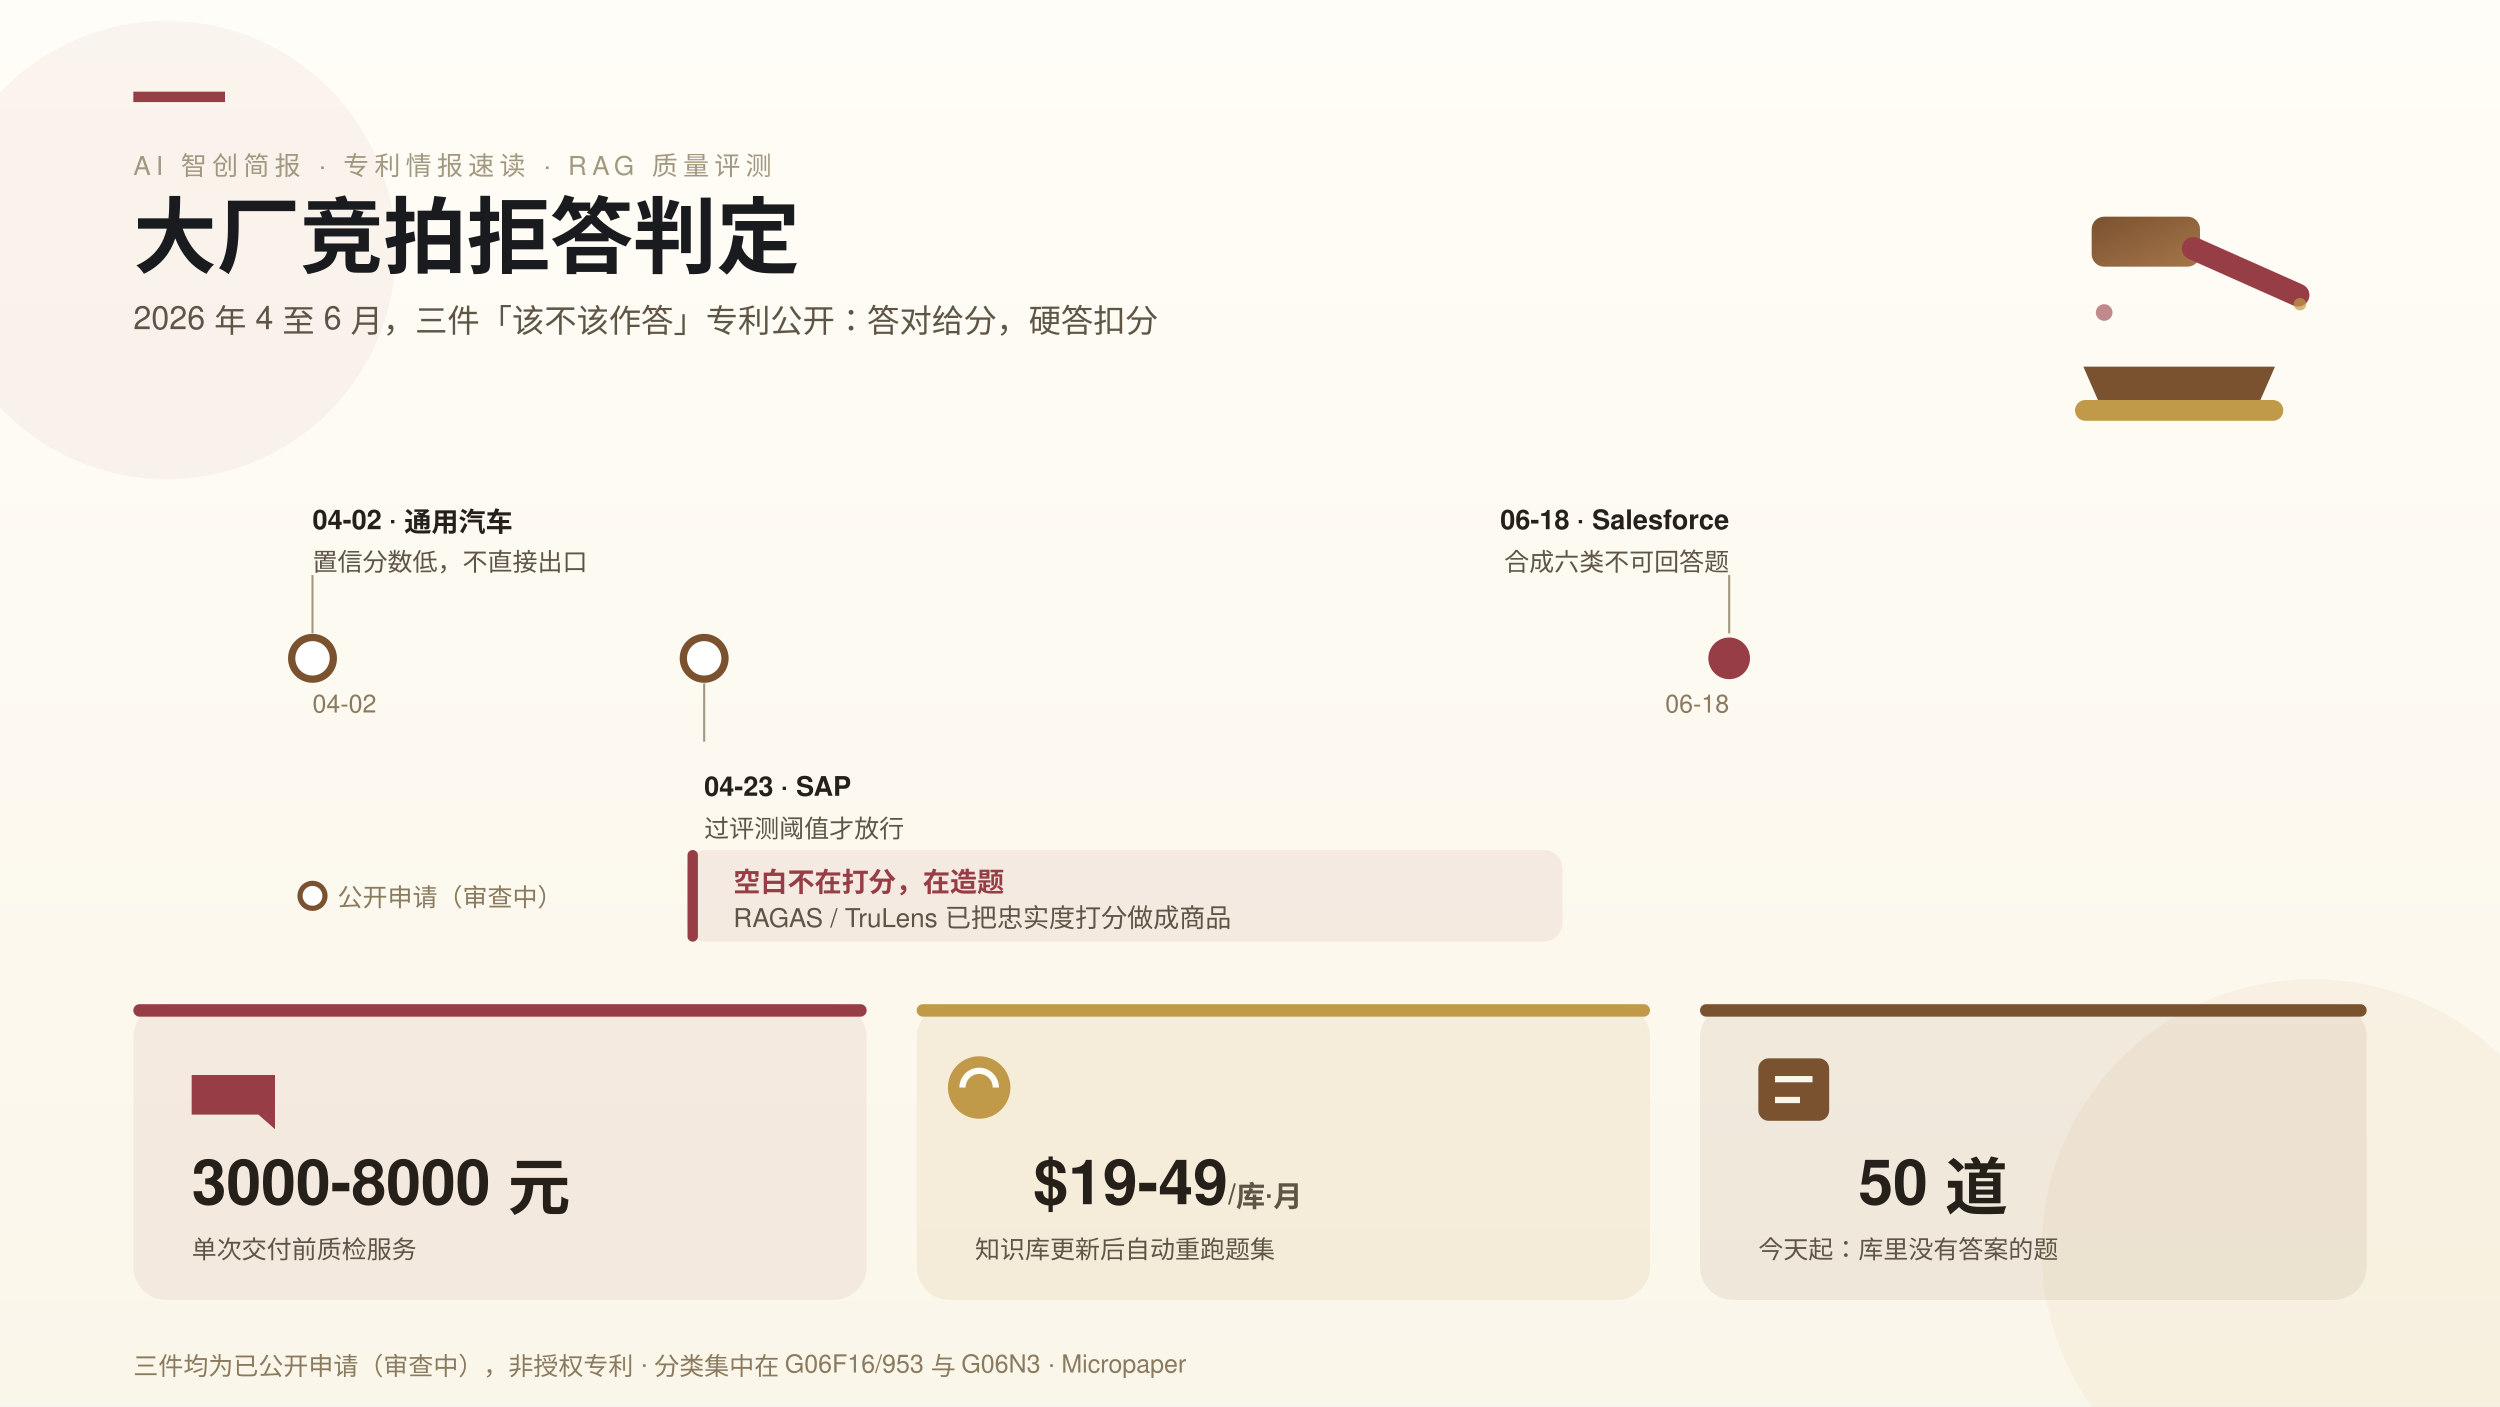
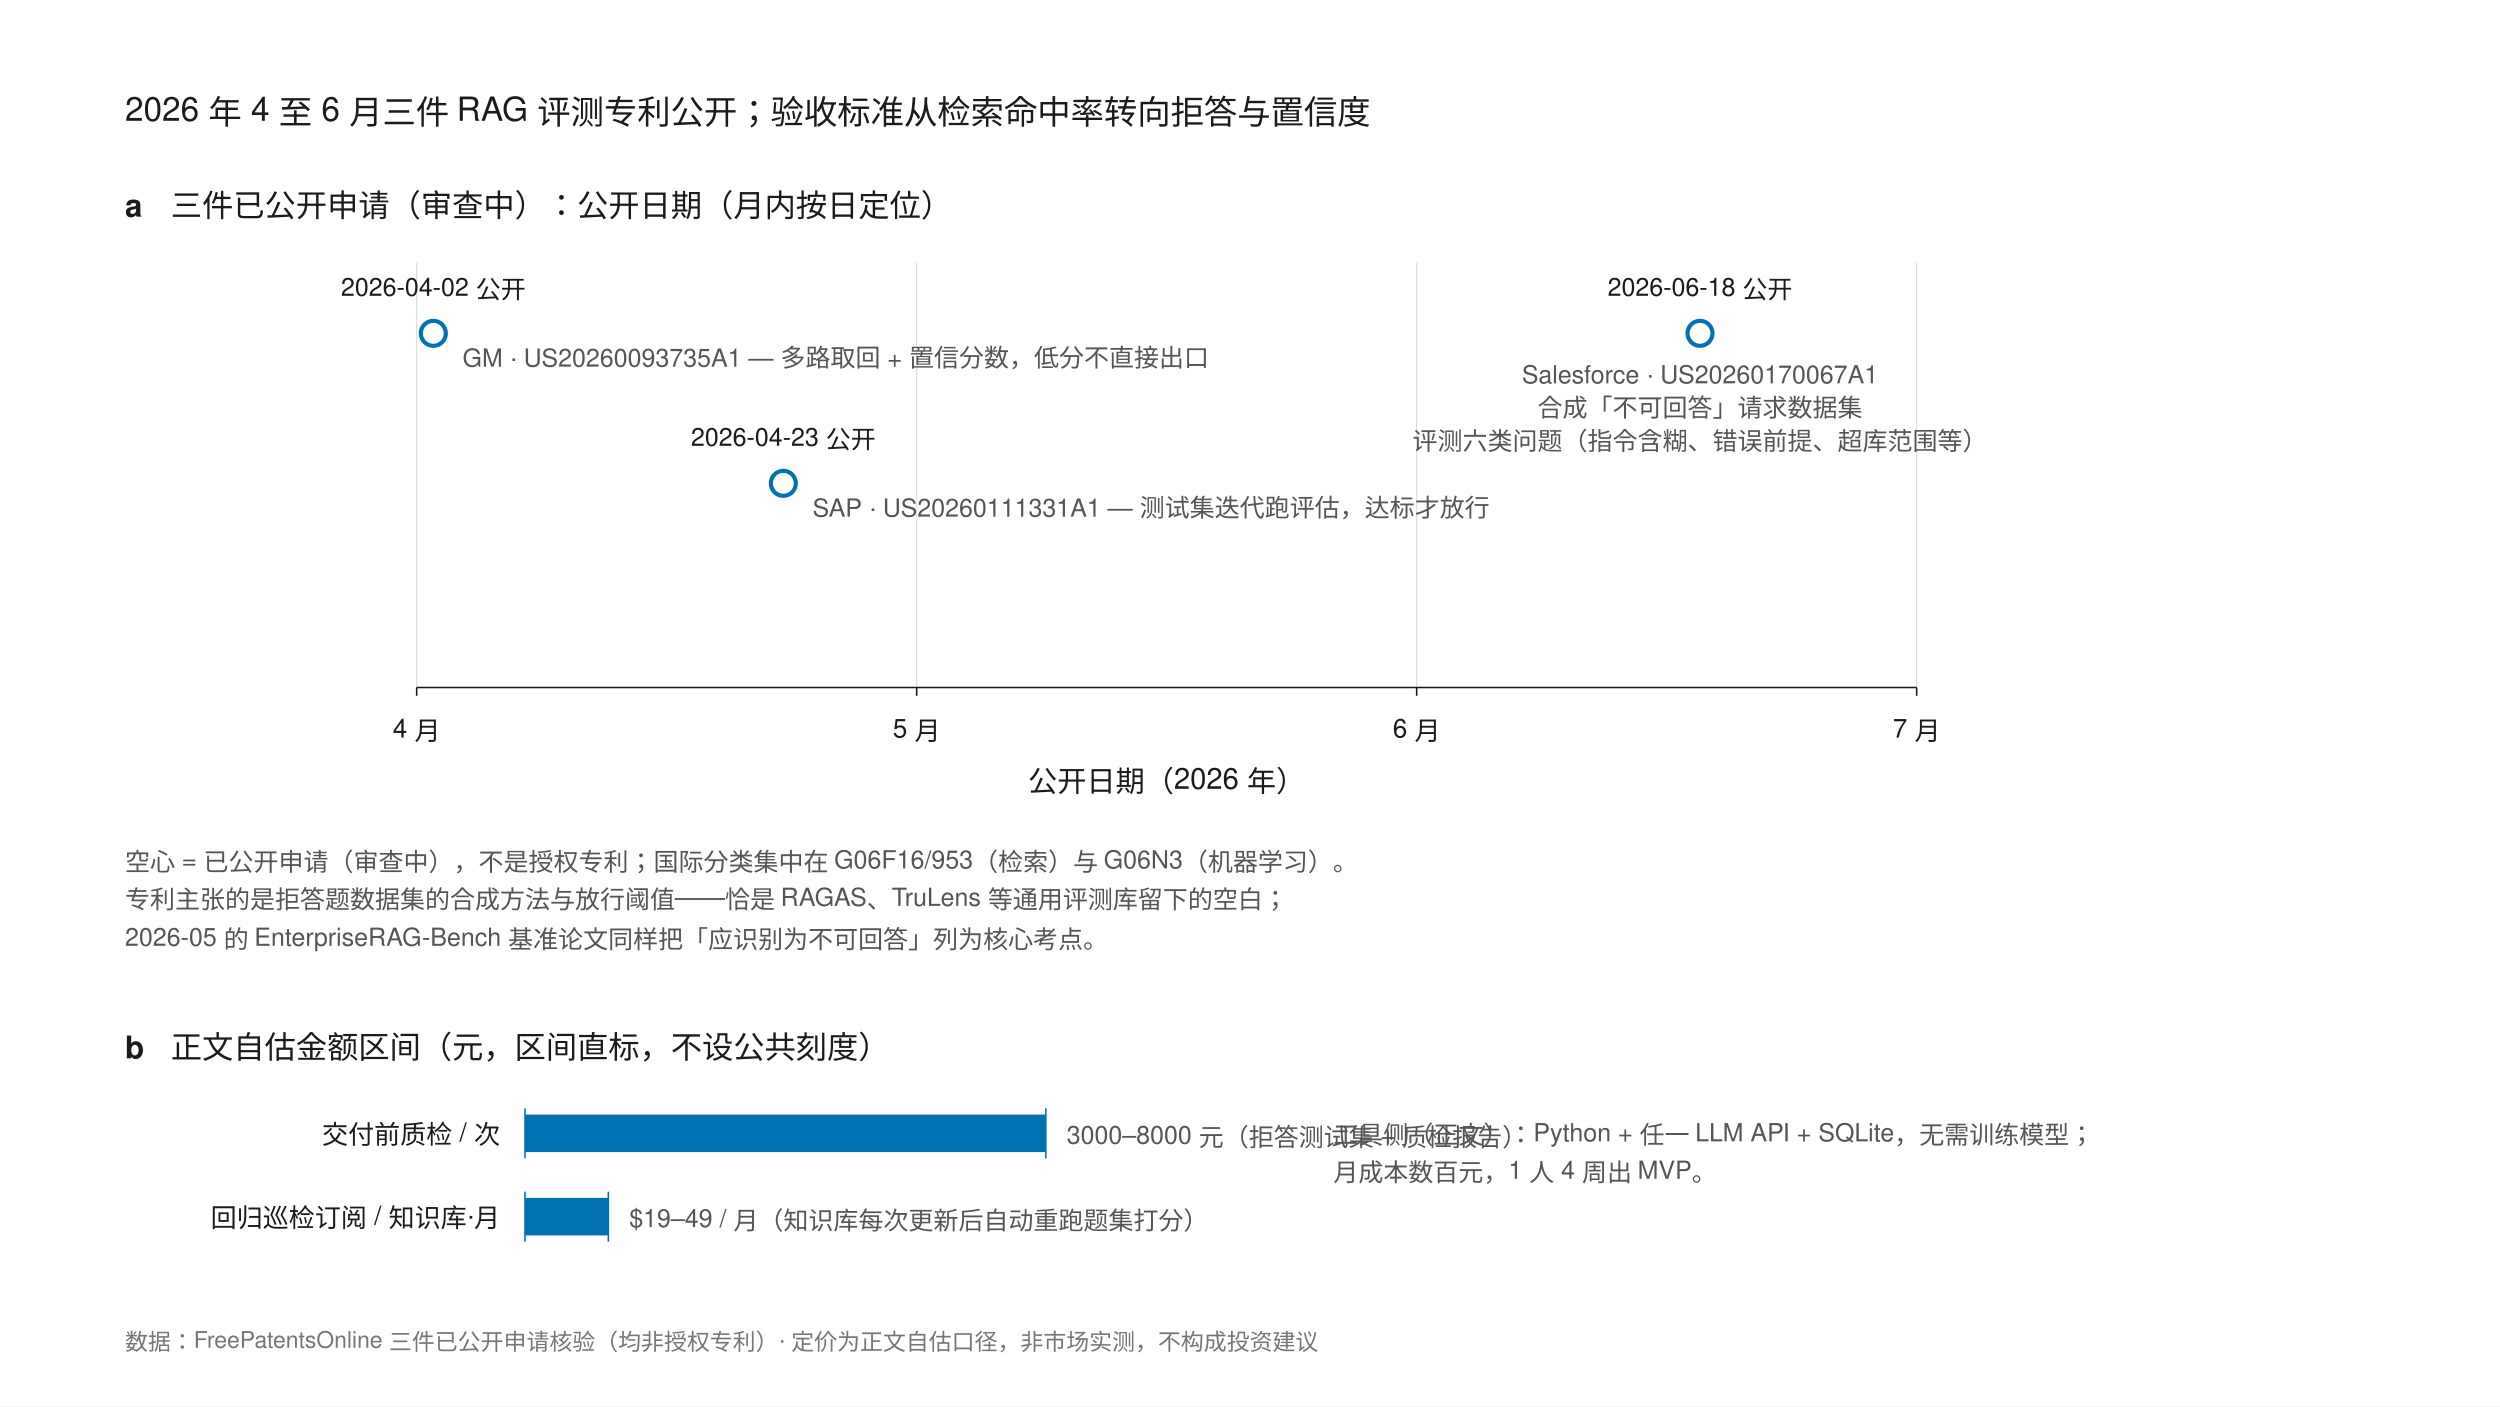
- <svg xmlns="http://www.w3.org/2000/svg" width="1200" height="675" viewBox="0 0 1200 675" font-family="'PingFang SC','Helvetica Neue',Helvetica,'Microsoft YaHei',sans-serif">
-   <defs>
-     <style>
-       .serif { font-family: 'Noto Serif SC','Songti SC','STSong',serif; }
-       .k { font-size: 12.5px; letter-spacing: 2.5px; fill: #A29880; }
-       .b { font-size: 12px; fill: #8A7A5E; }
-       .ev { font-size: 13px; font-weight: 700; fill: #26201A; }
-       .evs { font-size: 12px; fill: #5E5546; }
-       .stat { font-size: 30px; font-weight: 700; fill: #26201A; }
-       .unit { font-size: 14px; fill: #5E5546; }
-     </style>
-     <linearGradient id="bg" x1="0" y1="0" x2="0" y2="1">
-       <stop offset="0" stop-color="#FFFDF7" />
-       <stop offset="1" stop-color="#FBF6EA" />
-     </linearGradient>
-     <linearGradient id="axis" x1="0" y1="0" x2="1" y2="0">
-       <stop offset="0" stop-color="#7A5230" />
-       <stop offset="1" stop-color="#C19A49" />
-     </linearGradient>
-     <linearGradient id="mallet" x1="0" y1="0" x2="1" y2="1">
-       <stop offset="0" stop-color="#7A5230" />
-       <stop offset="1" stop-color="#A5764A" />
-     </linearGradient>
-   </defs>
-   <rect width="1200" height="675" fill="url(#bg)" />
-   <circle cx="1110" cy="600" r="130" fill="#C19A49" opacity="0.07" />
-   <circle cx="80" cy="120" r="110" fill="#963D46" opacity="0.05" />
-   <rect x="64" y="44" width="44" height="5" fill="#963D46" />
-   <text class="k" x="64" y="84">AI 智创简报 · 专利情报速读 · RAG 质量评测</text>
-   <text class="serif" x="64" y="128" font-size="40" font-weight="700" fill="#1A1B1E">大厂竞拍拒答判定</text>
-   <text x="64" y="158" font-size="15.5" fill="#5E5546">2026 年 4 至 6 月，三件「该不该作答」专利公开：答对给分，硬答扣分</text>
-   <g>
-     <rect x="1004" y="104" width="52" height="24" rx="6" fill="url(#mallet)" />
-     <rect x="1050" y="112" width="66" height="11" rx="5.5" fill="#963D46" transform="rotate(24 1050 112)" />
-     <path d="M 1000 176 h 92 l -7 16 h -78 z" fill="#7A5230" />
-     <rect x="996" y="192" width="100" height="10" rx="5" fill="#C19A49" />
-     <circle cx="1010" cy="150" r="4" fill="#963D46" opacity="0.6" />
-     <circle cx="1104" cy="146" r="3" fill="#C19A49" opacity="0.7" />
+ <svg xmlns="http://www.w3.org/2000/svg" width="1200" height="675" viewBox="0 0 1200 675" font-family="'PingFang SC','Helvetica Neue',Helvetica,Arial,sans-serif">
+   <rect width="1200" height="675" fill="#FFFFFF" />
+   <text x="60" y="58" font-size="16" fill="#1A1B1E">2026 年 4 至 6 月三件 RAG 评测专利公开；验收标准从检索命中率转向拒答与置信度</text>
+   <text x="60" y="104" font-size="15" font-weight="bold" fill="#1A1B1E">a</text>
+   <text x="82" y="104" font-size="15" fill="#1A1B1E">三件已公开申请（审查中）：公开日期（月内按日定位）</text>
+   <g stroke="#D9D9D9" stroke-width="0.5">
+     <line x1="200" y1="126" x2="200" y2="330" />
+     <line x1="440" y1="126" x2="440" y2="330" />
+     <line x1="680" y1="126" x2="680" y2="330" />
+     <line x1="920" y1="126" x2="920" y2="330" />
  </g>
-   <line x1="150" y1="316" x2="830" y2="316" stroke="url(#axis)" stroke-width="4" stroke-linecap="round" />
-   <text class="b" x="150" y="342">04-02</text>
-   <text class="b" x="830" y="342" text-anchor="end">06-18</text>
-   <g>
-     <circle cx="150" cy="316" r="10" fill="#FFFFFF" stroke="#7A5230" stroke-width="3.5" />
-     <line x1="150" y1="304" x2="150" y2="276" stroke="#A29880" />
-     <text class="ev" x="150" y="254">04-02 · 通用汽车</text>
-     <text class="evs" x="150" y="274">置信分数低，不直接出口</text>
-     <circle cx="338" cy="316" r="10" fill="#FFFFFF" stroke="#7A5230" stroke-width="3.5" />
-     <line x1="338" y1="328" x2="338" y2="356" stroke="#A29880" />
-     <text class="ev" x="338" y="382">04-23 · SAP</text>
-     <text class="evs" x="338" y="402">过评测阈值才放行</text>
-     <circle cx="830" cy="316" r="10" fill="#963D46" />
-     <line x1="830" y1="304" x2="830" y2="276" stroke="#A29880" />
-     <text class="ev" x="830" y="254" text-anchor="end">06-18 · Salesforce</text>
-     <text class="evs" x="830" y="274" text-anchor="end">合成六类不可回答题</text>
+   <circle cx="208" cy="160" r="6" fill="#FFFFFF" stroke="#0072B2" stroke-width="2" />
+   <text x="208" y="142" font-size="12" fill="#1A1B1E" text-anchor="middle">2026-04-02 公开</text>
+   <text x="222" y="176" font-size="12" fill="#555">GM · US20260093735A1 — 多路取回 + 置信分数，低分不直接出口</text>
+   <circle cx="376" cy="232" r="6" fill="#FFFFFF" stroke="#0072B2" stroke-width="2" />
+   <text x="376" y="214" font-size="12" fill="#1A1B1E" text-anchor="middle">2026-04-23 公开</text>
+   <text x="390" y="248" font-size="12" fill="#555">SAP · US20260111331A1 — 测试集迭代跑评估，达标才放行</text>
+   <circle cx="816" cy="160" r="6" fill="#FFFFFF" stroke="#0072B2" stroke-width="2" />
+   <text x="816" y="142" font-size="12" fill="#1A1B1E" text-anchor="middle">2026-06-18 公开</text>
+   <text x="816" y="184" font-size="12" fill="#555" text-anchor="middle">Salesforce · US20260170067A1</text>
+   <text x="816" y="200" font-size="12" fill="#555" text-anchor="middle">合成「不可回答」请求数据集</text>
+   <text x="816" y="216" font-size="12" fill="#555" text-anchor="middle">评测六类问题（指令含糊、错误前提、超库范围等）</text>
+   <line x1="200" y1="330" x2="920" y2="330" stroke="#1A1B1E" stroke-width="0.75" />
+   <g stroke="#1A1B1E" stroke-width="0.75">
+     <line x1="200" y1="330" x2="200" y2="334" />
+     <line x1="440" y1="330" x2="440" y2="334" />
+     <line x1="680" y1="330" x2="680" y2="334" />
+     <line x1="920" y1="330" x2="920" y2="334" />
  </g>
-   <g>
-     <circle cx="150" cy="430" r="6" fill="#FFFFFF" stroke="#7A5230" stroke-width="2.5" />
-     <text class="b" x="162" y="435">公开申请（审查中）</text>
-     <rect x="330" y="408" width="420" height="44" rx="9" fill="#963D46" opacity="0.08" />
-     <rect x="330" y="408" width="5" height="44" rx="2.5" fill="#963D46" />
-     <text x="352" y="428" font-size="13" font-weight="700" fill="#963D46">空白不在打分，在造题</text>
-     <text x="352" y="445" font-size="12.5" fill="#5E5546">RAGAS / TruLens 已把忠实度打分做成商品</text>
+   <g font-size="12.5" fill="#1A1B1E" text-anchor="middle">
+     <text x="200" y="354">4 月</text>
+     <text x="440" y="354">5 月</text>
+     <text x="680" y="354">6 月</text>
+     <text x="920" y="354">7 月</text>
  </g>
-   <g>
-     <rect x="64" y="482" width="352" height="142" rx="16" fill="#963D46" opacity="0.08" />
-     <rect x="64" y="482" width="352" height="6" rx="3" fill="#963D46" />
-     <path d="M 92 516 h 40 v 26 l -8 -7 h -32 z" fill="#963D46" />
-     <text class="stat" x="92" y="578">3000-8000 元</text>
-     <text class="evs" x="92" y="604">单次交付前质检服务</text>
-     <rect x="440" y="482" width="352" height="142" rx="16" fill="#C19A49" opacity="0.12" />
-     <rect x="440" y="482" width="352" height="6" rx="3" fill="#C19A49" />
-     <circle cx="470" cy="522" r="15" fill="#C19A49" />
-     <path d="M 462 522 a 8 8 0 0 1 16 0" stroke="#FFFDF7" stroke-width="3" fill="none" />
-     <text class="stat" x="496" y="578">$19-49<tspan class="unit"> /库·月</tspan>
-     </text>
-     <text class="evs" x="468" y="604">知识库更新后自动重跑题集</text>
-     <rect x="816" y="482" width="320" height="142" rx="16" fill="#7A5230" opacity="0.09" />
-     <rect x="816" y="482" width="320" height="6" rx="3" fill="#7A5230" />
-     <rect x="844" y="508" width="34" height="30" rx="5" fill="#7A5230" />
-     <line x1="852" y1="518" x2="870" y2="518" stroke="#FBF6EA" stroke-width="3" />
-     <line x1="852" y1="528" x2="864" y2="528" stroke="#FBF6EA" stroke-width="3" />
-     <text class="stat" x="892" y="578">50 道</text>
-     <text class="evs" x="844" y="604">今天起：库里没有答案的题</text>
+   <text x="560" y="380" font-size="14" fill="#1A1B1E" text-anchor="middle">公开日期（2026 年）</text>
+   <text x="60" y="418" font-size="12" fill="#555">空心 = 已公开申请（审查中），不是授权专利；国际分类集中在 G06F16/953（检索）与 G06N3（机器学习）。</text>
+   <text x="60" y="436" font-size="12" fill="#555">专利主张的是拒答题数据集的合成方法与放行阈值——恰是 RAGAS、TruLens 等通用评测库留下的空白；</text>
+   <text x="60" y="454" font-size="12" fill="#555">2026-05 的 EnterpriseRAG-Bench 基准论文同样把「应识别为不可回答」列为核心考点。</text>
+   <text x="60" y="508" font-size="15" font-weight="bold" fill="#1A1B1E">b</text>
+   <text x="82" y="508" font-size="15" fill="#1A1B1E">正文自估金额区间（元，区间直标，不设公共刻度）</text>
+   <g font-size="12.5" fill="#1A1B1E" text-anchor="end">
+     <text x="240" y="549">交付前质检 / 次</text>
+     <text x="240" y="589">回归巡检订阅 / 知识库·月</text>
  </g>
-   <text class="b" x="64" y="660">三件均为已公开申请（审查中），非授权专利 · 分类集中在 G06F16/953 与 G06N3 · Micropaper</text>
+   <rect x="252" y="535" width="250" height="18" fill="#0072B2" />
+   <line x1="252" y1="532" x2="252" y2="556" stroke="#0072B2" stroke-width="0.75" />
+   <line x1="502" y1="532" x2="502" y2="556" stroke="#0072B2" stroke-width="0.75" />
+   <text x="512" y="549" font-size="12" fill="#555">3000–8000 元（拒答测试集 + 质检报告）</text>
+   <rect x="252" y="575" width="40" height="18" fill="#0072B2" />
+   <line x1="252" y1="572" x2="252" y2="596" stroke="#0072B2" stroke-width="0.75" />
+   <line x1="292" y1="572" x2="292" y2="596" stroke="#0072B2" stroke-width="0.75" />
+   <text x="302" y="589" font-size="12" fill="#555">$19–49 / 月（知识库每次更新后自动重跑题集打分）</text>
+   <text x="640" y="549" font-size="12" fill="#555">工具侧（正文）：Python + 任一 LLM API + SQLite，无需训练模型；</text>
+   <text x="640" y="567" font-size="12" fill="#555">月成本数百元，1 人 4 周出 MVP。</text>
+   <text x="60" y="648" font-size="11" fill="#767676">数据：FreePatentsOnline 三件已公开申请核验（均非授权专利）· 定价为正文自估口径，非市场实测，不构成投资建议</text>
</svg>
